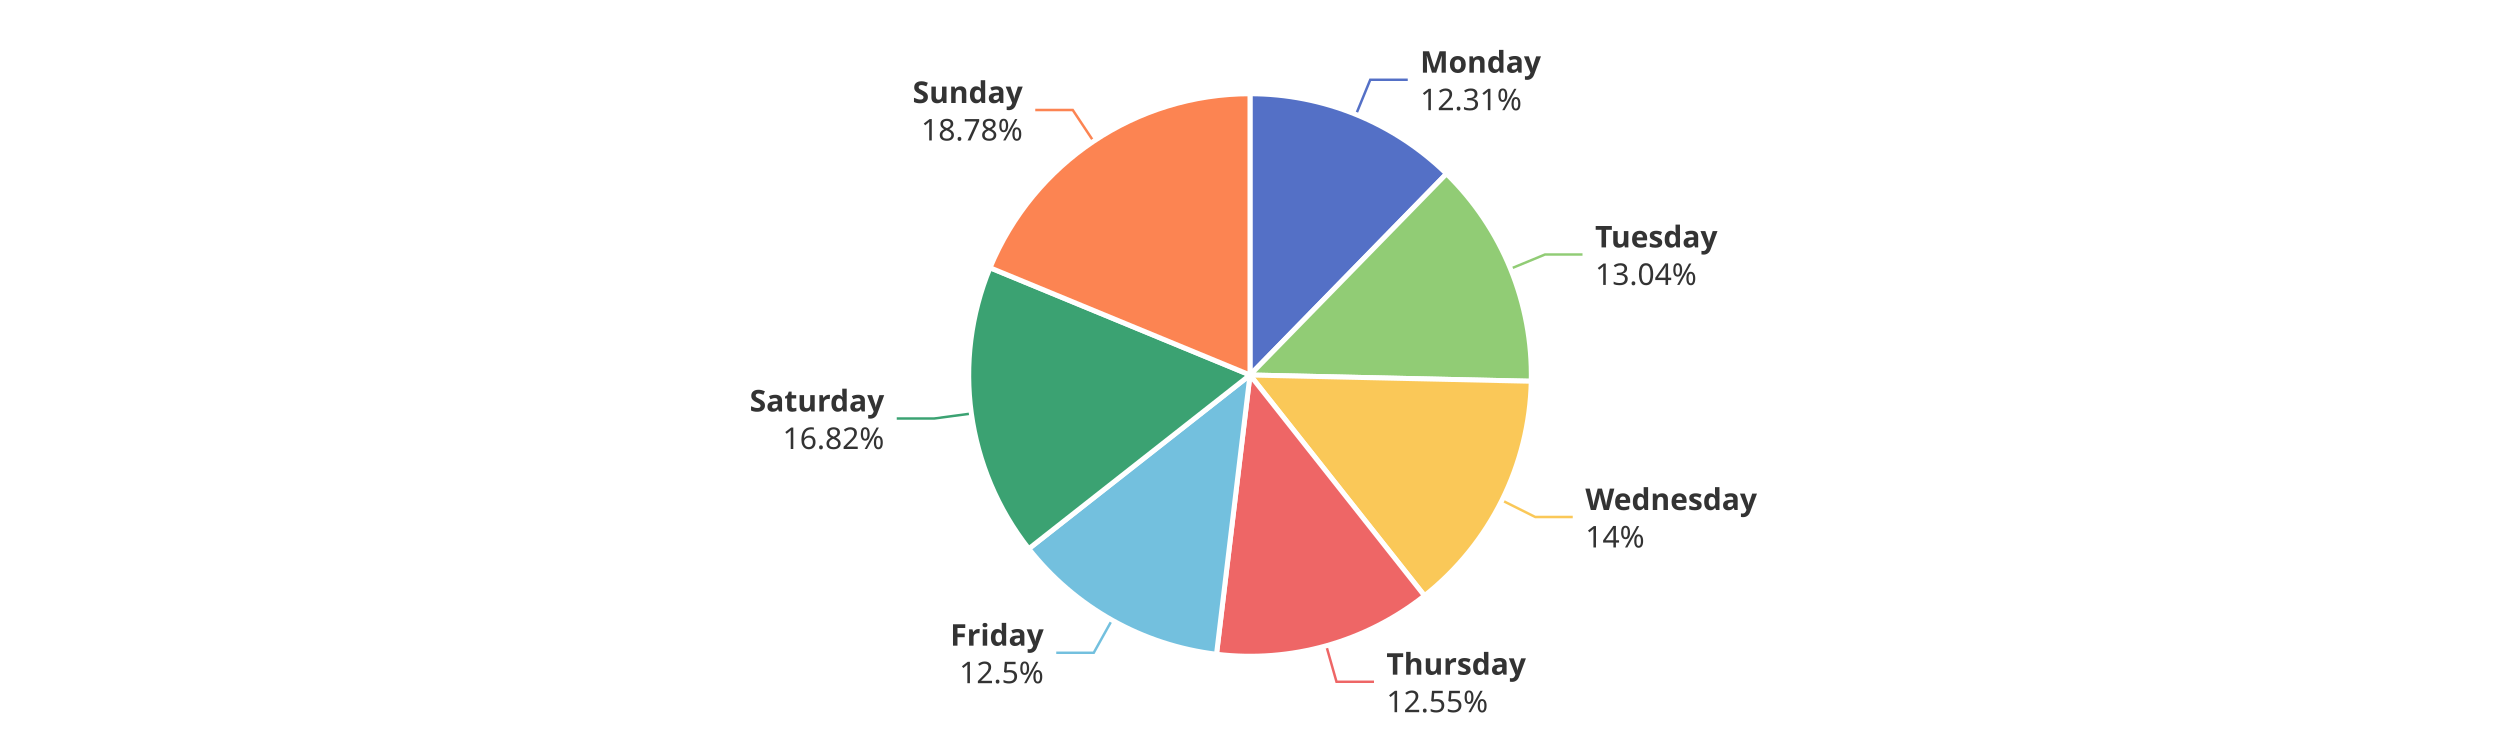
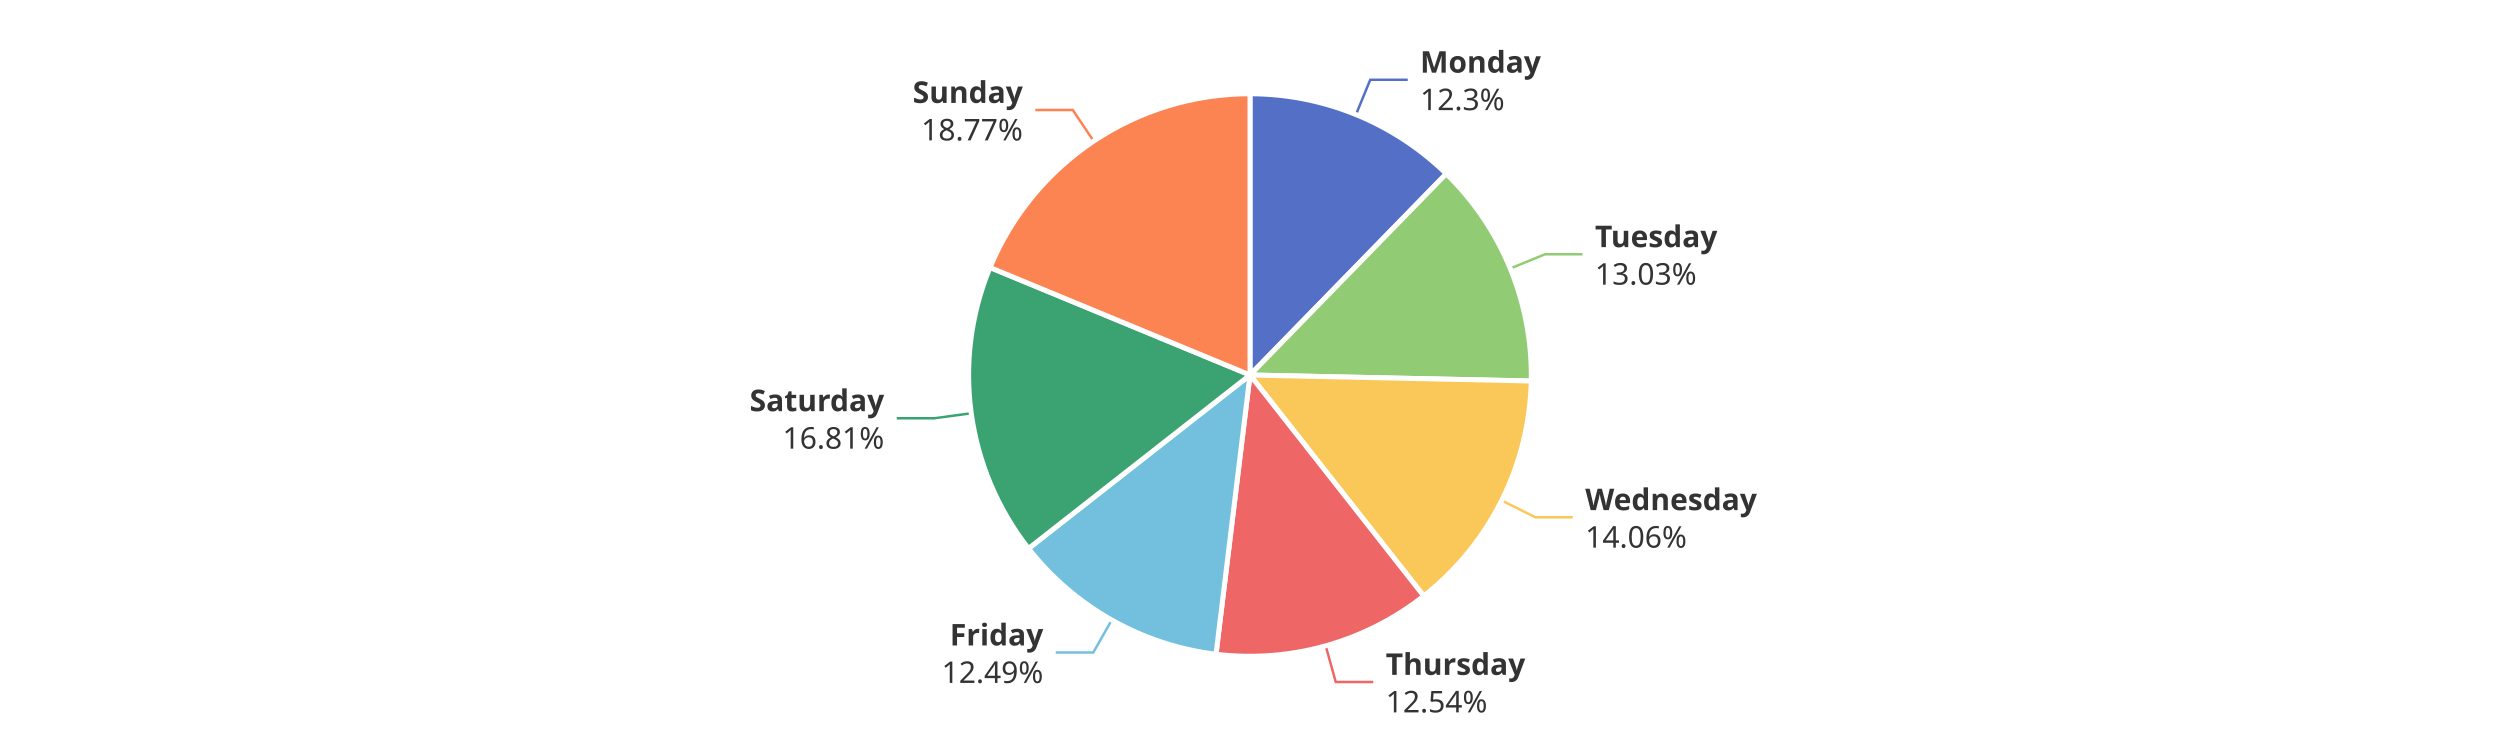
<svg xmlns="http://www.w3.org/2000/svg" width="1000" height="300" version="1.1" baseProfile="full" viewBox="0 0 1000 300">
  <rect width="1000" height="300" x="0" y="0" id="0" fill="#ffffff" />
  <polyline points="542.4 45.8 548.1 31.9 563.1 31.9" fill="none" stroke="#5470c6" />
-   <polyline points="604.2 107.5 618 101.8 633 101.8" fill="none" stroke="#91cc75" />
-   <polyline points="600.7 200.1 614.1 206.8 629.1 206.8" fill="none" stroke="#fac858" />
-   <polyline points="530.5 258.3 534.6 272.7 549.6 272.7" fill="none" stroke="#ee6666" />
-   <polyline points="444.8 248 437.5 261.1 422.5 261.1" fill="none" stroke="#73c0de" />
-   <polyline points="388.6 165.4 373.7 167.4 358.7 167.4" fill="none" stroke="#3ba272" />
-   <polyline points="437.4 56.5 429.1 44 414.1 44" fill="none" stroke="#fc8452" />
-   <path d="M500 37.5A112.5 112.5 0 0 1 578.6 69.5L500 150Z" fill="#5470c6" stroke="#fff" stroke-width="2" stroke-linejoin="round" />
-   <path d="M578.6 69.5A112.5 112.5 0 0 1 612.5 152.5L500 150Z" fill="#91cc75" stroke="#fff" stroke-width="2" stroke-linejoin="round" />
-   <path d="M612.5 152.5A112.5 112.5 0 0 1 569.8 238.3L500 150Z" fill="#fac858" stroke="#fff" stroke-width="2" stroke-linejoin="round" />
-   <path d="M569.8 238.3A112.5 112.5 0 0 1 486.6 261.7L500 150Z" fill="#ee6666" stroke="#fff" stroke-width="2" stroke-linejoin="round" />
-   <path d="M486.6 261.7A112.5 112.5 0 0 1 411.5 219.5L500 150Z" fill="#73c0de" stroke="#fff" stroke-width="2" stroke-linejoin="round" />
-   <path d="M411.5 219.5A112.5 112.5 0 0 1 396 107.1L500 150Z" fill="#3ba272" stroke="#fff" stroke-width="2" stroke-linejoin="round" />
-   <path d="M396 107.1A112.5 112.5 0 0 1 500 37.5L500 150Z" fill="#fc8452" stroke="#fff" stroke-width="2" stroke-linejoin="round" />
-   <path d="M0 -15l42.8 0l0 30l-42.8 0Z" transform="translate(568.0927 31.9181)" fill="none" />
-   <text dominant-baseline="central" text-anchor="start" style="font-size:12px;font-family:sans-serif;font-weight:bold;" y="-7.5" transform="translate(568.0927 31.9181)" fill="#333" stroke="rgb(255,255,255)" stroke-width="2" paint-order="stroke" stroke-miterlimit="2">Monday</text>
-   <text dominant-baseline="central" text-anchor="start" style="font-size:12px;font-family:sans-serif;" y="7.5" transform="translate(568.0927 31.9181)" fill="#333" stroke="rgb(255,255,255)" stroke-width="2" paint-order="stroke" stroke-miterlimit="2">12.31%</text>
-   <path d="M0 -15l46.2 0l0 30l-46.2 0Z" transform="translate(638.0441 101.8145)" fill="none" />
-   <text dominant-baseline="central" text-anchor="start" style="font-size:12px;font-family:sans-serif;font-weight:bold;" y="-7.5" transform="translate(638.0441 101.8145)" fill="#333" stroke="rgb(255,255,255)" stroke-width="2" paint-order="stroke" stroke-miterlimit="2">Tuesday</text>
-   <text dominant-baseline="central" text-anchor="start" style="font-size:12px;font-family:sans-serif;" y="7.5" transform="translate(638.0441 101.8145)" fill="#333" stroke="rgb(255,255,255)" stroke-width="2" paint-order="stroke" stroke-miterlimit="2">13.04%</text>
-   <path d="M0 -15l63.6 0l0 30l-63.6 0Z" transform="translate(634.1323 206.8337)" fill="none" />
-   <text dominant-baseline="central" text-anchor="start" style="font-size:12px;font-family:sans-serif;font-weight:bold;" y="-7.5" transform="translate(634.1323 206.8337)" fill="#333" stroke="rgb(255,255,255)" stroke-width="2" paint-order="stroke" stroke-miterlimit="2">Wednesday</text>
-   <text dominant-baseline="central" text-anchor="start" style="font-size:12px;font-family:sans-serif;" y="7.5" transform="translate(634.1323 206.8337)" fill="#333" stroke="rgb(255,255,255)" stroke-width="2" paint-order="stroke" stroke-miterlimit="2">14%</text>
-   <path d="M0 -15l50.2 0l0 30l-50.2 0Z" transform="translate(554.5735 272.723)" fill="none" />
-   <text dominant-baseline="central" text-anchor="start" style="font-size:12px;font-family:sans-serif;font-weight:bold;" y="-7.5" transform="translate(554.5735 272.723)" fill="#333" stroke="rgb(255,255,255)" stroke-width="2" paint-order="stroke" stroke-miterlimit="2">Thursday</text>
-   <text dominant-baseline="central" text-anchor="start" style="font-size:12px;font-family:sans-serif;" y="7.5" transform="translate(554.5735 272.723)" fill="#333" stroke="rgb(255,255,255)" stroke-width="2" paint-order="stroke" stroke-miterlimit="2">12.55%</text>
-   <path d="M-34.2 -15l34.2 0l0 30l-34.2 0Z" transform="translate(417.4855 261.1224)" fill="none" />
-   <text dominant-baseline="central" text-anchor="end" style="font-size:12px;font-family:sans-serif;font-weight:bold;" y="-7.5" transform="translate(417.4855 261.1224)" fill="#333" stroke="rgb(255,255,255)" stroke-width="2" paint-order="stroke" stroke-miterlimit="2">Friday</text>
-   <text dominant-baseline="central" text-anchor="end" style="font-size:12px;font-family:sans-serif;" y="7.5" transform="translate(417.4855 261.1224)" fill="#333" stroke="rgb(255,255,255)" stroke-width="2" paint-order="stroke" stroke-miterlimit="2">12.5%</text>
-   <path d="M-48.2 -15l48.2 0l0 30l-48.2 0Z" transform="translate(353.6972 167.4311)" fill="none" />
-   <text dominant-baseline="central" text-anchor="end" style="font-size:12px;font-family:sans-serif;font-weight:bold;" y="-7.5" transform="translate(353.6972 167.4311)" fill="#333" stroke="rgb(255,255,255)" stroke-width="2" paint-order="stroke" stroke-miterlimit="2">Saturday</text>
-   <text dominant-baseline="central" text-anchor="end" style="font-size:12px;font-family:sans-serif;" y="7.5" transform="translate(353.6972 167.4311)" fill="#333" stroke="rgb(255,255,255)" stroke-width="2" paint-order="stroke" stroke-miterlimit="2">16.82%</text>
-   <path d="M-40.9 -15l40.9 0l0 30l-40.9 0Z" transform="translate(409.092 44.0363)" fill="none" />
-   <text dominant-baseline="central" text-anchor="end" style="font-size:12px;font-family:sans-serif;font-weight:bold;" y="-7.5" transform="translate(409.092 44.0363)" fill="#333" stroke="rgb(255,255,255)" stroke-width="2" paint-order="stroke" stroke-miterlimit="2">Sunday</text>
-   <text dominant-baseline="central" text-anchor="end" style="font-size:12px;font-family:sans-serif;" y="7.5" transform="translate(409.092 44.0363)" fill="#333" stroke="rgb(255,255,255)" stroke-width="2" paint-order="stroke" stroke-miterlimit="2">18.78%</text>
+   <polyline points="604.1 107.4 618 101.7 633 101.7" fill="none" stroke="#91cc75" />
+   <polyline points="600.7 200.2 614.1 206.9 629.1 206.9" fill="none" stroke="#fac858" />
+   <polyline points="530.3 258.4 534.3 272.8 549.3 272.8" fill="none" stroke="#ee6666" />
+   <polyline points="444.7 248 437.3 261 422.3 261" fill="none" stroke="#73c0de" />
+   <polyline points="388.5 165.3 373.7 167.3 358.7 167.3" fill="none" stroke="#3ba272" />
+   <polyline points="437.5 56.5 429.1 44 414.1 44" fill="none" stroke="#fc8452" />
+   <path d="M500 37.5A112.5 112.5 0 0 1 578.5 69.5L500 150Z" fill="#5470c6" stroke="#fff" stroke-width="2" stroke-linejoin="round" />
+   <path d="M578.5 69.5A112.5 112.5 0 0 1 612.5 152.4L500 150Z" fill="#91cc75" stroke="#fff" stroke-width="2" stroke-linejoin="round" />
+   <path d="M612.5 152.4A112.5 112.5 0 0 1 569.5 238.4L500 150Z" fill="#fac858" stroke="#fff" stroke-width="2" stroke-linejoin="round" />
+   <path d="M569.5 238.4A112.5 112.5 0 0 1 486.4 261.7L500 150Z" fill="#ee6666" stroke="#fff" stroke-width="2" stroke-linejoin="round" />
+   <path d="M486.4 261.7A112.5 112.5 0 0 1 411.4 219.4L500 150Z" fill="#73c0de" stroke="#fff" stroke-width="2" stroke-linejoin="round" />
+   <path d="M411.4 219.4A112.5 112.5 0 0 1 396 107L500 150Z" fill="#3ba272" stroke="#fff" stroke-width="2" stroke-linejoin="round" />
+   <path d="M396 107A112.5 112.5 0 0 1 500 37.5L500 150Z" fill="#fc8452" stroke="#fff" stroke-width="2" stroke-linejoin="round" />
+   <path d="M0 -15l42.8 0l0 30l-42.8 0Z" transform="translate(568.0556 31.903)" fill="none" />
+   <text dominant-baseline="central" text-anchor="start" style="font-size:12px;font-family:sans-serif;font-weight:bold;" y="-7.5" transform="translate(568.0556 31.903)" fill="#333" stroke="rgb(255,255,255)" stroke-width="2" paint-order="stroke" stroke-miterlimit="2">Monday</text>
+   <text dominant-baseline="central" text-anchor="start" style="font-size:12px;font-family:sans-serif;" y="7.5" transform="translate(568.0556 31.903)" fill="#333" stroke="rgb(255,255,255)" stroke-width="2" paint-order="stroke" stroke-miterlimit="2">12.3%</text>
+   <path d="M0 -15l46.2 0l0 30l-46.2 0Z" transform="translate(637.9986 101.7033)" fill="none" />
+   <text dominant-baseline="central" text-anchor="start" style="font-size:12px;font-family:sans-serif;font-weight:bold;" y="-7.5" transform="translate(637.9986 101.7033)" fill="#333" stroke="rgb(255,255,255)" stroke-width="2" paint-order="stroke" stroke-miterlimit="2">Tuesday</text>
+   <text dominant-baseline="central" text-anchor="start" style="font-size:12px;font-family:sans-serif;" y="7.5" transform="translate(637.9986 101.7033)" fill="#333" stroke="rgb(255,255,255)" stroke-width="2" paint-order="stroke" stroke-miterlimit="2">13.03%</text>
+   <path d="M0 -15l63.6 0l0 30l-63.6 0Z" transform="translate(634.0965 206.9055)" fill="none" />
+   <text dominant-baseline="central" text-anchor="start" style="font-size:12px;font-family:sans-serif;font-weight:bold;" y="-7.5" transform="translate(634.0965 206.9055)" fill="#333" stroke="rgb(255,255,255)" stroke-width="2" paint-order="stroke" stroke-miterlimit="2">Wednesday</text>
+   <text dominant-baseline="central" text-anchor="start" style="font-size:12px;font-family:sans-serif;" y="7.5" transform="translate(634.0965 206.9055)" fill="#333" stroke="rgb(255,255,255)" stroke-width="2" paint-order="stroke" stroke-miterlimit="2">14.06%</text>
+   <path d="M0 -15l50.2 0l0 30l-50.2 0Z" transform="translate(554.3035 272.7987)" fill="none" />
+   <text dominant-baseline="central" text-anchor="start" style="font-size:12px;font-family:sans-serif;font-weight:bold;" y="-7.5" transform="translate(554.3035 272.7987)" fill="#333" stroke="rgb(255,255,255)" stroke-width="2" paint-order="stroke" stroke-miterlimit="2">Thursday</text>
+   <text dominant-baseline="central" text-anchor="start" style="font-size:12px;font-family:sans-serif;" y="7.5" transform="translate(554.3035 272.7987)" fill="#333" stroke="rgb(255,255,255)" stroke-width="2" paint-order="stroke" stroke-miterlimit="2">12.54%</text>
+   <path d="M-40.9 -15l40.9 0l0 30l-40.9 0Z" transform="translate(417.311 261.0241)" fill="none" />
+   <text dominant-baseline="central" text-anchor="end" style="font-size:12px;font-family:sans-serif;font-weight:bold;" y="-7.5" transform="translate(417.311 261.0241)" fill="#333" stroke="rgb(255,255,255)" stroke-width="2" paint-order="stroke" stroke-miterlimit="2">Friday</text>
+   <text dominant-baseline="central" text-anchor="end" style="font-size:12px;font-family:sans-serif;" y="7.5" transform="translate(417.311 261.0241)" fill="#333" stroke="rgb(255,255,255)" stroke-width="2" paint-order="stroke" stroke-miterlimit="2">12.49%</text>
+   <path d="M-48.2 -15l48.2 0l0 30l-48.2 0Z" transform="translate(353.6808 167.3121)" fill="none" />
+   <text dominant-baseline="central" text-anchor="end" style="font-size:12px;font-family:sans-serif;font-weight:bold;" y="-7.5" transform="translate(353.6808 167.3121)" fill="#333" stroke="rgb(255,255,255)" stroke-width="2" paint-order="stroke" stroke-miterlimit="2">Saturday</text>
+   <text dominant-baseline="central" text-anchor="end" style="font-size:12px;font-family:sans-serif;" y="7.5" transform="translate(353.6808 167.3121)" fill="#333" stroke="rgb(255,255,255)" stroke-width="2" paint-order="stroke" stroke-miterlimit="2">16.81%</text>
+   <path d="M-40.9 -15l40.9 0l0 30l-40.9 0Z" transform="translate(409.1252 44.0141)" fill="none" />
+   <text dominant-baseline="central" text-anchor="end" style="font-size:12px;font-family:sans-serif;font-weight:bold;" y="-7.5" transform="translate(409.1252 44.0141)" fill="#333" stroke="rgb(255,255,255)" stroke-width="2" paint-order="stroke" stroke-miterlimit="2">Sunday</text>
+   <text dominant-baseline="central" text-anchor="end" style="font-size:12px;font-family:sans-serif;" y="7.5" transform="translate(409.1252 44.0141)" fill="#333" stroke="rgb(255,255,255)" stroke-width="2" paint-order="stroke" stroke-miterlimit="2">18.77%</text>
</svg>
